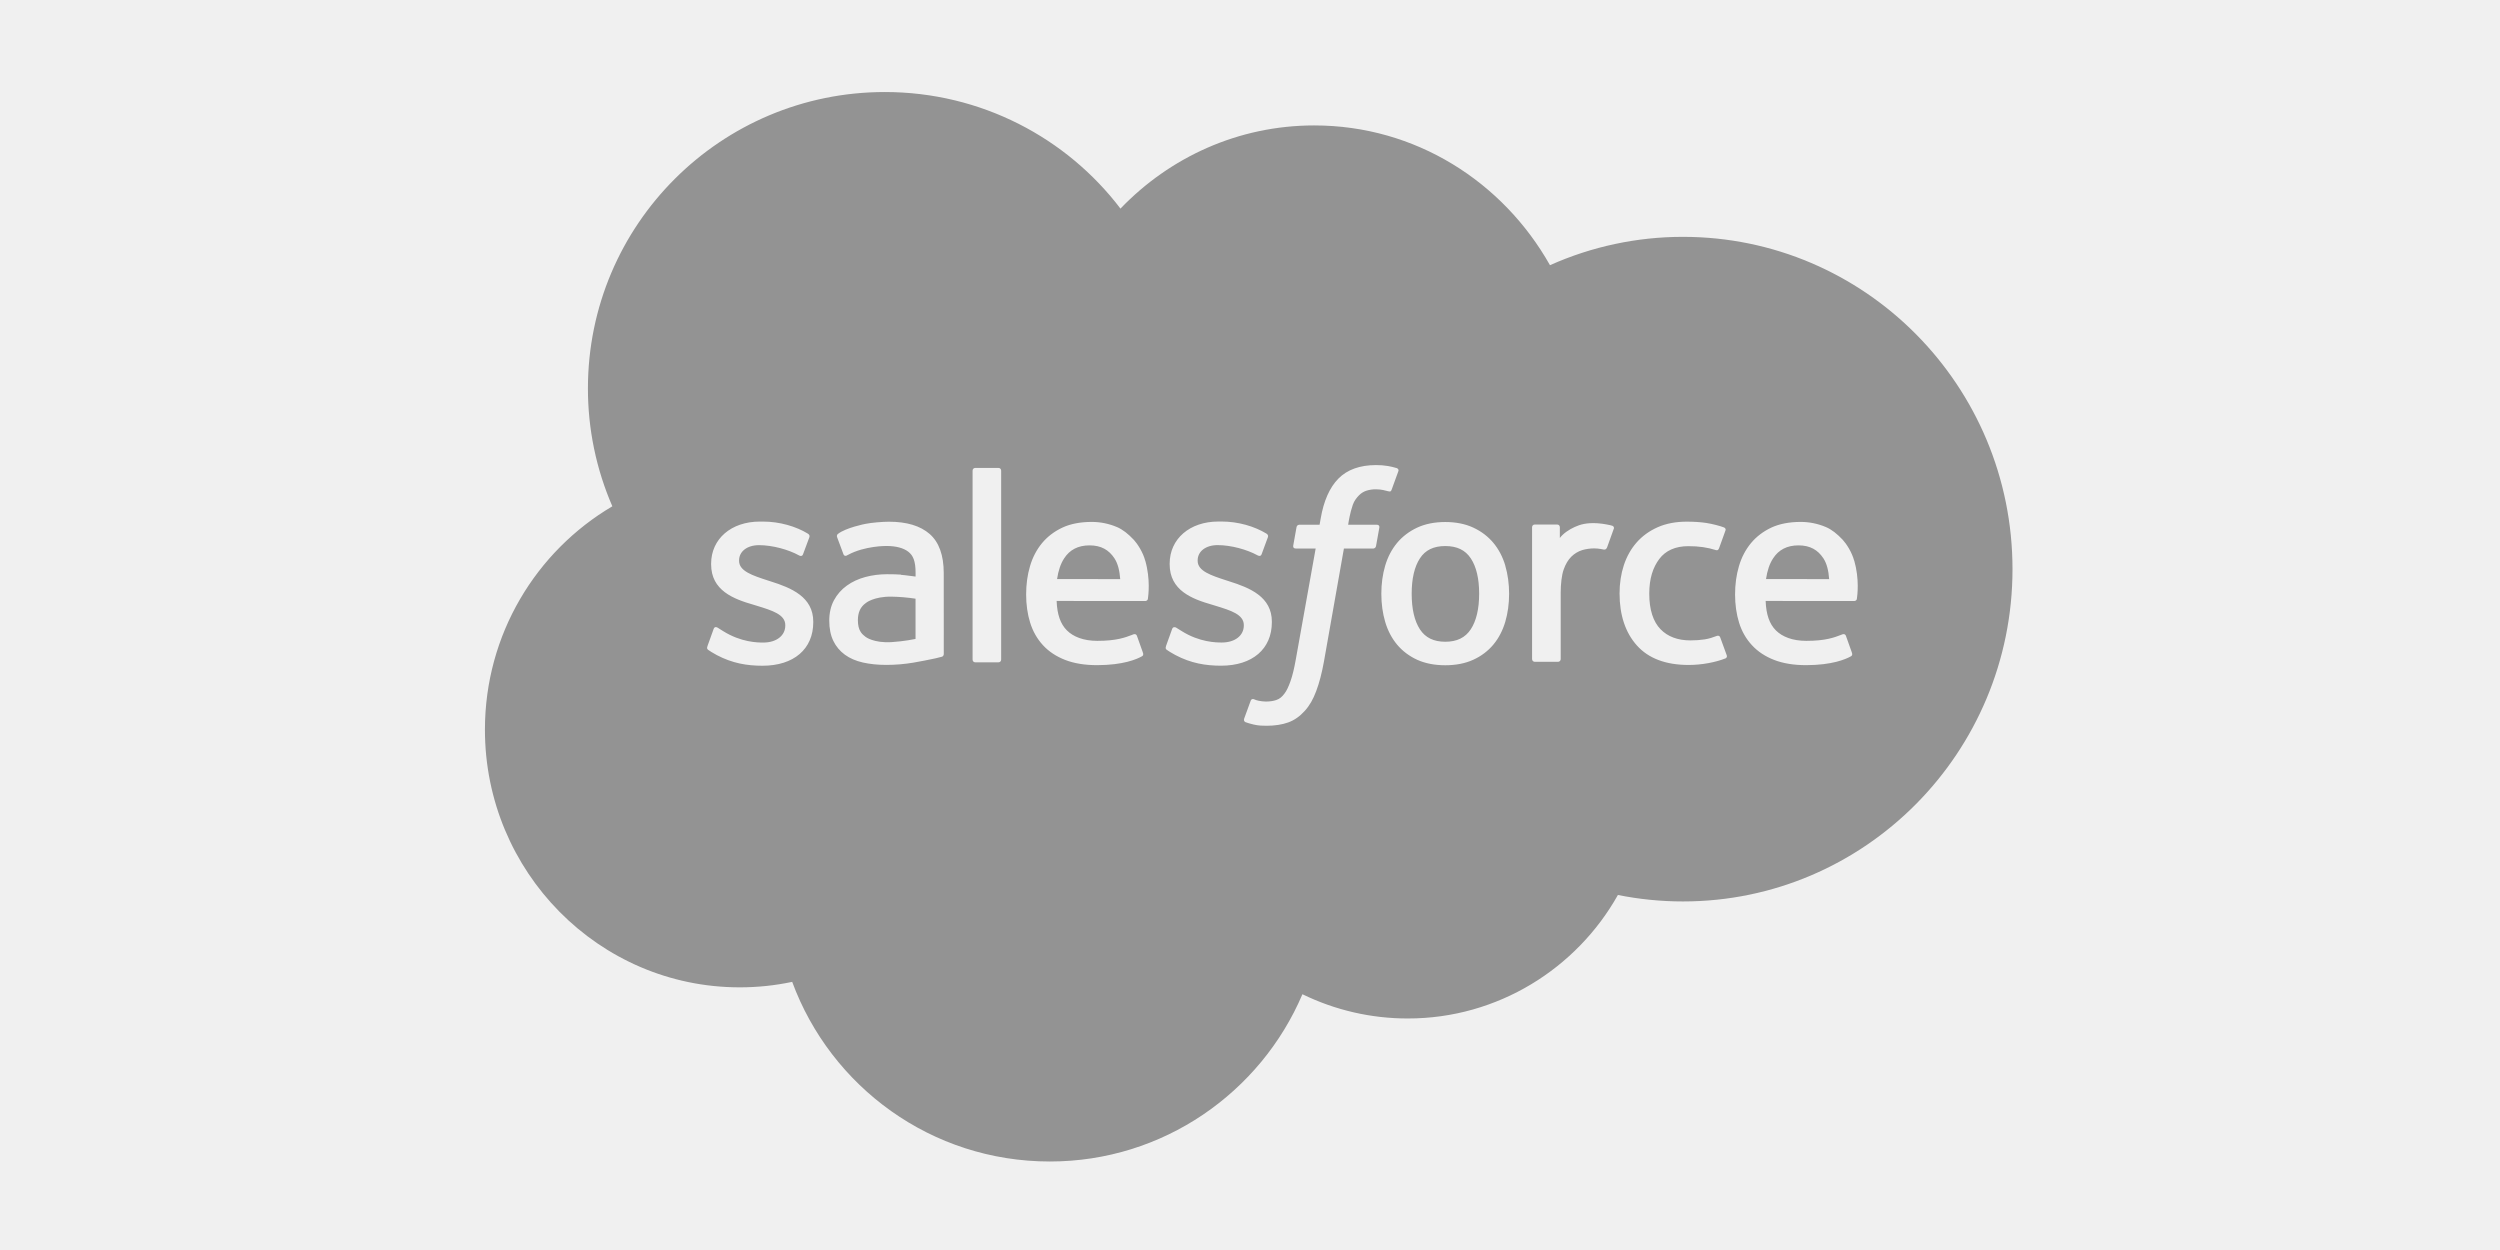
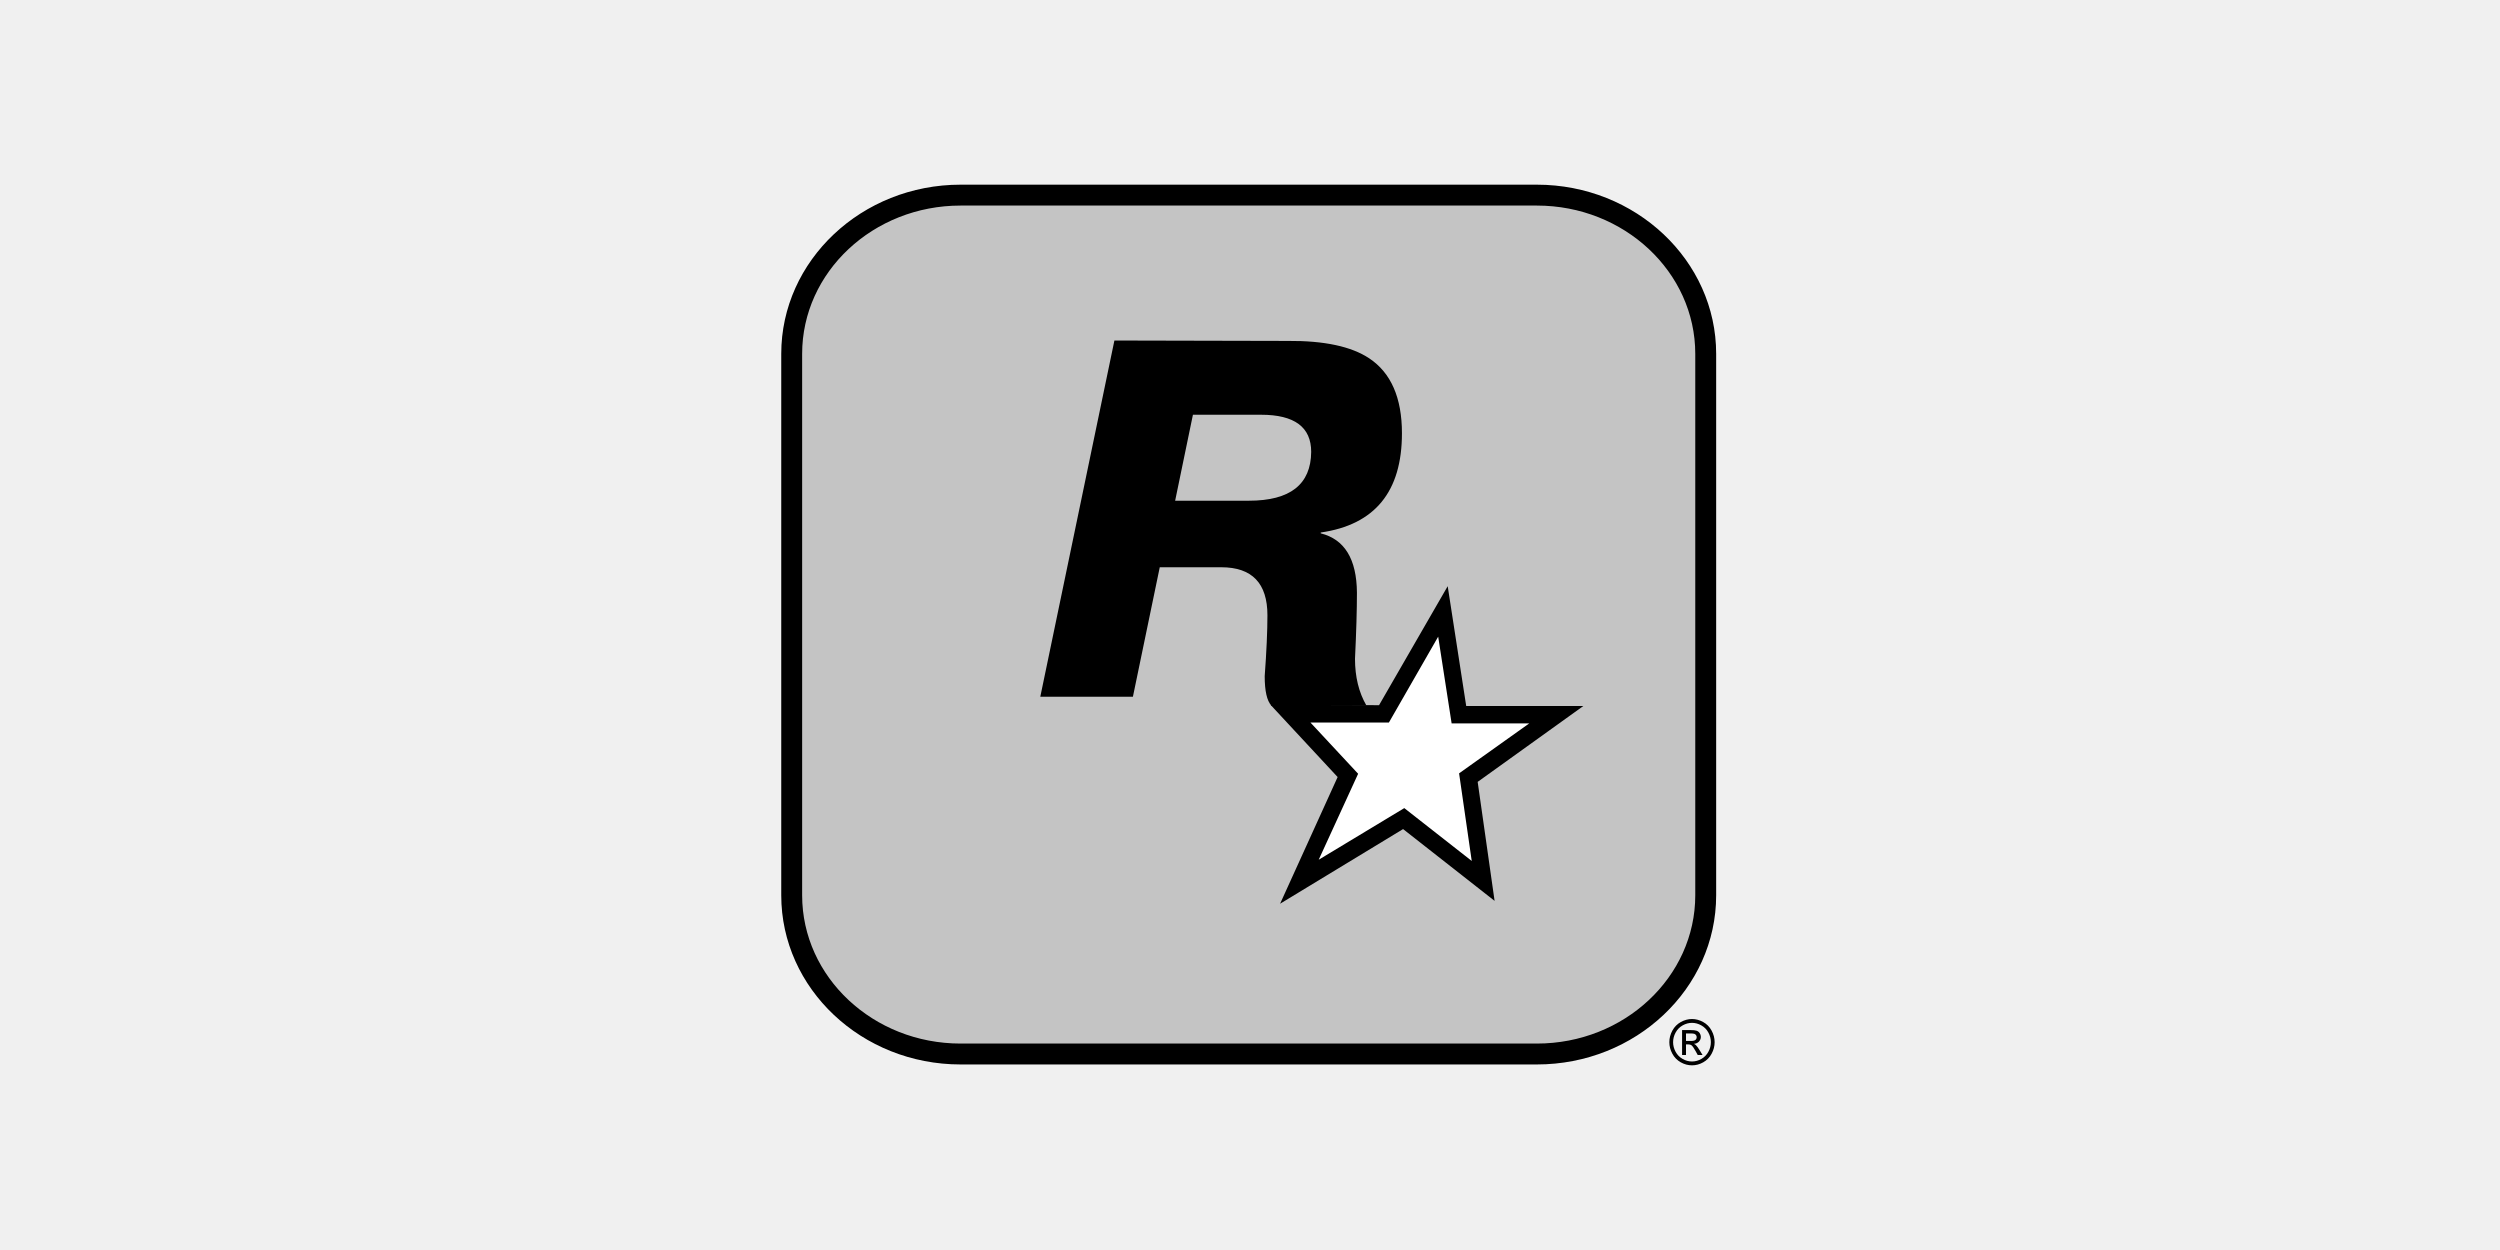
<svg xmlns="http://www.w3.org/2000/svg" width="176" height="88" viewBox="0 0 176 88" fill="none">
-   <path fill-rule="evenodd" clip-rule="evenodd" d="M92.521 8.83C87.186 8.83 82.357 11.067 78.888 14.678L78.891 14.699C75.098 9.7 69.052 6.479 62.294 6.479C50.755 6.479 41.39 15.805 41.39 27.344C41.387 30.199 41.972 33.024 43.109 35.643C37.751 38.804 34.139 44.653 34.139 51.371C34.139 61.368 42.161 69.509 52.079 69.509C53.32 69.51 54.557 69.381 55.77 69.124C58.497 76.515 65.57 81.77 73.909 81.77C81.891 81.77 88.747 76.909 91.691 69.994C94.005 71.122 96.546 71.706 99.12 71.701C105.443 71.701 110.995 68.184 113.9 63.007C115.393 63.305 116.919 63.462 118.483 63.462C131.287 63.462 141.68 52.99 141.68 40.068C141.68 27.146 131.287 16.674 118.483 16.674C115.256 16.672 112.064 17.352 109.118 18.67C105.799 12.782 99.634 8.83 92.521 8.83ZM97.714 32.808C97.922 32.844 98.128 32.893 98.33 32.954C98.375 32.972 98.494 33.031 98.445 33.172L97.969 34.48C97.928 34.579 97.901 34.639 97.698 34.577C97.647 34.562 97.573 34.54 97.379 34.499C97.239 34.47 97.055 34.447 96.867 34.447C96.64 34.444 96.415 34.477 96.198 34.544C96.001 34.608 95.821 34.72 95.676 34.868C95.52 35.025 95.337 35.252 95.239 35.533C95.038 36.113 94.944 36.723 94.917 36.895C94.913 36.919 94.911 36.934 94.91 36.94H96.903C97.069 36.939 97.123 37.016 97.106 37.14L96.874 38.436C96.838 38.624 96.665 38.618 96.665 38.618H94.611L93.207 46.564C93.059 47.386 92.875 48.091 92.659 48.659C92.441 49.232 92.212 49.652 91.849 50.053C91.513 50.425 91.133 50.699 90.697 50.857C90.263 51.014 89.741 51.094 89.167 51.094C88.893 51.094 88.601 51.089 88.254 51.007C88.004 50.948 87.868 50.906 87.684 50.841C87.606 50.813 87.544 50.715 87.588 50.592C87.632 50.467 87.999 49.458 88.051 49.325C88.114 49.163 88.276 49.225 88.276 49.225L88.286 49.229C88.392 49.274 88.468 49.306 88.612 49.334C88.761 49.364 88.961 49.389 89.112 49.389C89.383 49.389 89.63 49.356 89.846 49.283C90.106 49.196 90.257 49.046 90.416 48.843C90.58 48.633 90.714 48.343 90.851 47.956C90.99 47.565 91.115 47.048 91.225 46.42L92.622 38.618H91.245C91.079 38.619 91.025 38.541 91.042 38.417L91.274 37.121C91.31 36.932 91.483 36.94 91.483 36.94H92.898L92.974 36.517C93.186 35.266 93.608 34.315 94.227 33.69C94.851 33.061 95.74 32.742 96.867 32.742C97.151 32.739 97.434 32.761 97.714 32.808ZM70.303 46.626C70.407 46.626 70.481 46.541 70.481 46.436V33.132C70.481 33.028 70.407 32.944 70.303 32.944H68.649C68.545 32.944 68.47 33.028 68.47 33.132V46.436C68.47 46.541 68.545 46.626 68.649 46.626H70.303ZM49.832 45.728C49.8 45.698 49.747 45.647 49.803 45.502L49.801 45.498L50.236 44.289C50.305 44.082 50.463 44.151 50.526 44.19C50.575 44.219 50.618 44.248 50.663 44.277L50.663 44.277L50.663 44.277C50.729 44.32 50.797 44.365 50.89 44.419C52.174 45.23 53.359 45.236 53.731 45.236C54.687 45.236 55.284 44.727 55.284 44.043V44.006C55.284 43.263 54.367 42.98 53.308 42.654L53.074 42.582C51.62 42.167 50.063 41.566 50.063 39.725V39.687C50.063 37.941 51.474 36.719 53.493 36.719L53.713 36.719C54.899 36.719 56.045 37.062 56.874 37.568C56.95 37.613 57.023 37.701 56.982 37.816C56.942 37.927 56.573 38.914 56.531 39.026C56.453 39.232 56.239 39.094 56.239 39.094C55.516 38.694 54.386 38.379 53.437 38.379C52.584 38.379 52.031 38.833 52.031 39.45V39.486C52.031 40.206 52.975 40.515 54.07 40.87L54.259 40.931C55.705 41.385 57.254 42.021 57.254 43.768V43.805C57.254 45.694 55.883 46.868 53.678 46.868C52.595 46.868 51.56 46.698 50.461 46.117C50.413 46.089 50.366 46.062 50.318 46.035L50.318 46.035L50.317 46.035L50.317 46.035C50.16 45.946 50.003 45.858 49.849 45.746C49.847 45.743 49.844 45.739 49.84 45.736C49.838 45.734 49.835 45.731 49.832 45.728ZM82.117 45.726C82.084 45.695 82.031 45.645 82.086 45.498L82.082 45.495L82.516 44.286C82.581 44.089 82.766 44.161 82.806 44.187C82.835 44.205 82.862 44.223 82.889 44.24C82.972 44.295 83.053 44.347 83.17 44.415C84.451 45.227 85.639 45.233 86.011 45.233C86.968 45.233 87.564 44.724 87.564 44.04V44.003C87.564 43.26 86.652 42.977 85.589 42.651L85.355 42.579C83.901 42.164 82.344 41.563 82.344 39.721V39.684C82.344 37.937 83.755 36.716 85.774 36.716L85.994 36.715C87.18 36.715 88.326 37.059 89.156 37.565C89.231 37.61 89.305 37.697 89.262 37.813C89.227 37.924 88.858 38.911 88.816 39.023C88.738 39.229 88.524 39.091 88.524 39.091C87.796 38.691 86.67 38.376 85.722 38.376C84.868 38.376 84.315 38.83 84.315 39.447V39.483C84.315 40.203 85.259 40.511 86.354 40.866L86.544 40.928C87.994 41.382 89.539 42.018 89.539 43.765V43.802C89.539 45.691 88.167 46.865 85.962 46.865C84.88 46.865 83.844 46.695 82.746 46.114C82.698 46.086 82.65 46.059 82.602 46.032C82.445 45.943 82.288 45.855 82.134 45.743C82.13 45.737 82.124 45.732 82.117 45.726ZM103.543 44.302C103.933 43.706 104.132 42.865 104.132 41.798C104.132 40.733 103.935 39.895 103.543 39.307C103.156 38.725 102.572 38.442 101.749 38.442C100.927 38.442 100.346 38.722 99.963 39.307C99.578 39.896 99.382 40.734 99.382 41.8C99.382 42.867 99.577 43.713 99.963 44.306C100.346 44.893 100.932 45.179 101.749 45.179C102.567 45.179 103.155 44.891 103.543 44.302ZM105.136 38.22C105.511 38.671 105.792 39.208 105.974 39.821H105.97C106.149 40.429 106.241 41.097 106.241 41.8C106.241 42.508 106.149 43.172 105.97 43.78C105.788 44.393 105.507 44.93 105.132 45.381C104.756 45.831 104.279 46.192 103.717 46.448C103.156 46.704 102.492 46.834 101.746 46.834C100.999 46.834 100.334 46.704 99.769 46.448C99.209 46.191 98.731 45.831 98.355 45.381C97.979 44.93 97.698 44.393 97.517 43.78C97.338 43.172 97.246 42.508 97.246 41.8C97.246 41.093 97.338 40.429 97.517 39.821C97.699 39.208 97.981 38.671 98.355 38.22C98.73 37.77 99.209 37.408 99.769 37.145C100.334 36.883 100.994 36.75 101.746 36.75C102.496 36.75 103.16 36.883 103.721 37.145C104.286 37.406 104.76 37.77 105.136 38.22ZM120.87 44.767C120.87 44.767 121.044 44.7 121.105 44.879H121.106L121.561 46.128C121.619 46.282 121.486 46.346 121.486 46.346C120.79 46.622 119.822 46.813 118.877 46.813C117.281 46.813 116.056 46.354 115.242 45.446C114.428 44.541 114.017 43.304 114.017 41.778C114.017 41.071 114.118 40.403 114.317 39.795C114.519 39.182 114.819 38.645 115.215 38.194C115.609 37.744 116.107 37.381 116.696 37.119C117.285 36.857 117.973 36.725 118.747 36.725C119.269 36.725 119.731 36.756 120.13 36.817C120.557 36.882 121.121 37.034 121.359 37.128C121.403 37.145 121.523 37.204 121.474 37.344C121.348 37.7 121.251 37.966 121.145 38.257C121.105 38.366 121.064 38.479 121.02 38.601C120.95 38.791 120.806 38.728 120.806 38.728C120.198 38.538 119.617 38.45 118.858 38.45C117.95 38.45 117.262 38.758 116.815 39.35C116.363 39.951 116.11 40.734 116.108 41.777C116.104 42.923 116.388 43.768 116.898 44.294C117.404 44.819 118.116 45.084 119.004 45.084C119.364 45.084 119.705 45.06 120.012 45.012C120.316 44.965 120.602 44.87 120.87 44.767ZM124.327 40.768L124.327 40.769L124.307 40.768L124.327 40.768ZM124.327 40.768C124.415 40.176 124.577 39.682 124.833 39.299C125.215 38.714 125.797 38.394 126.615 38.394C127.433 38.394 127.975 38.716 128.362 39.299C128.618 39.684 128.731 40.196 128.772 40.769L124.327 40.768ZM129.733 38.007C129.985 38.28 130.374 38.876 130.531 39.465L130.539 39.466C130.915 40.786 130.755 41.939 130.728 42.126C130.727 42.138 130.726 42.145 130.725 42.149C130.708 42.31 130.544 42.312 130.544 42.312L124.301 42.307C124.336 43.255 124.565 43.923 125.023 44.381C125.474 44.829 126.19 45.115 127.158 45.116C128.508 45.12 129.152 44.872 129.594 44.701C129.637 44.685 129.679 44.669 129.718 44.654C129.718 44.654 129.891 44.592 129.953 44.763L130.36 45.905C130.441 46.097 130.376 46.164 130.307 46.203C129.92 46.42 128.972 46.821 127.169 46.827C126.296 46.83 125.533 46.704 124.905 46.461C124.273 46.216 123.747 45.868 123.336 45.421C122.925 44.979 122.62 44.445 122.431 43.837C122.244 43.232 122.149 42.564 122.149 41.845C122.149 41.142 122.24 40.47 122.422 39.858C122.604 39.237 122.889 38.696 123.268 38.237C123.648 37.779 124.13 37.412 124.702 37.143C125.276 36.875 125.983 36.743 126.761 36.743C127.375 36.742 127.983 36.866 128.547 37.106C128.939 37.272 129.33 37.576 129.733 38.007ZM74.417 40.768L74.417 40.769L74.398 40.768L74.417 40.768ZM78.863 40.769L74.417 40.768C74.505 40.176 74.668 39.682 74.923 39.299C75.305 38.714 75.887 38.394 76.705 38.394C77.523 38.394 78.065 38.716 78.452 39.299C78.709 39.684 78.82 40.196 78.863 40.769ZM79.823 38.007C80.076 38.28 80.465 38.876 80.621 39.465L80.626 39.466C81.002 40.786 80.841 41.939 80.816 42.126L80.815 42.126C80.814 42.138 80.813 42.145 80.812 42.149C80.795 42.31 80.631 42.312 80.631 42.312L74.387 42.307C74.423 43.255 74.652 43.923 75.111 44.381C75.561 44.829 76.28 45.115 77.245 45.116C78.596 45.12 79.24 44.871 79.682 44.701L79.682 44.701C79.725 44.684 79.765 44.669 79.805 44.654C79.805 44.654 79.977 44.592 80.04 44.763L80.447 45.905C80.529 46.097 80.463 46.164 80.394 46.203C80.007 46.42 79.059 46.821 77.257 46.827C76.38 46.83 75.621 46.704 74.992 46.461C74.36 46.216 73.835 45.868 73.424 45.421C73.017 44.979 72.712 44.445 72.523 43.837C72.334 43.232 72.24 42.564 72.24 41.845C72.24 41.142 72.331 40.47 72.513 39.858C72.694 39.237 72.98 38.696 73.358 38.237C73.738 37.779 74.22 37.412 74.793 37.143C75.366 36.875 76.073 36.743 76.852 36.743C77.465 36.742 78.073 36.866 78.637 37.106C79.029 37.272 79.42 37.576 79.823 38.007ZM60.582 44.469C60.663 44.596 60.697 44.644 60.942 44.839L60.946 44.841C60.942 44.84 61.503 45.282 62.771 45.205C63.664 45.151 64.454 44.981 64.454 44.981V42.148C63.894 42.062 63.329 42.014 62.763 42.004C61.49 41.988 60.949 42.455 60.953 42.454C60.577 42.719 60.395 43.114 60.395 43.659C60.395 44.007 60.459 44.279 60.582 44.469ZM62.452 40.425C62.843 40.425 63.171 40.434 63.423 40.453L63.43 40.468C63.43 40.468 63.923 40.512 64.457 40.59V40.326C64.457 39.496 64.283 39.102 63.943 38.84C63.596 38.574 63.074 38.437 62.402 38.437C62.402 38.437 60.885 38.417 59.687 39.069C59.632 39.102 59.585 39.121 59.585 39.121C59.585 39.121 59.435 39.173 59.38 39.02L58.938 37.834C58.87 37.662 58.994 37.586 58.994 37.586C59.555 37.147 60.914 36.883 60.914 36.883C61.365 36.792 62.12 36.729 62.586 36.729C63.831 36.729 64.791 37.018 65.447 37.591C66.105 38.164 66.439 39.092 66.439 40.341L66.442 46.032C66.442 46.032 66.454 46.196 66.3 46.236C66.3 46.236 66.069 46.298 65.862 46.346C65.341 46.459 64.818 46.561 64.293 46.651C63.676 46.755 63.04 46.809 62.4 46.809C61.791 46.809 61.238 46.752 60.748 46.641C60.254 46.53 59.826 46.343 59.48 46.091C59.131 45.839 58.851 45.503 58.665 45.115C58.476 44.724 58.38 44.246 58.38 43.693C58.38 43.147 58.492 42.665 58.713 42.254C58.932 41.847 59.242 41.495 59.618 41.227C59.994 40.956 60.432 40.753 60.918 40.622C61.4 40.492 61.918 40.425 62.452 40.425ZM113.624 37.174C113.624 37.197 113.619 37.219 113.61 37.24L113.614 37.215C113.555 37.385 113.251 38.238 113.144 38.523C113.103 38.631 113.036 38.704 112.916 38.691C112.916 38.691 112.558 38.607 112.233 38.607C111.949 38.607 111.667 38.647 111.395 38.725C111.104 38.815 110.84 38.974 110.624 39.187C110.398 39.408 110.214 39.717 110.079 40.104C109.942 40.495 109.873 41.116 109.873 41.74V46.403C109.873 46.453 109.853 46.501 109.818 46.537C109.782 46.572 109.734 46.592 109.684 46.592H108.048C107.998 46.592 107.95 46.572 107.914 46.537C107.879 46.501 107.859 46.453 107.858 46.403V37.117C107.858 37.012 107.934 36.928 108.038 36.928H109.634C109.739 36.928 109.813 37.012 109.813 37.117L109.813 37.875C110.051 37.551 110.478 37.271 110.865 37.097C111.256 36.921 111.691 36.789 112.473 36.838C112.88 36.864 113.41 36.975 113.516 37.016C113.538 37.024 113.556 37.037 113.573 37.052C113.589 37.068 113.602 37.087 113.611 37.108C113.619 37.129 113.624 37.152 113.624 37.174Z" fill="#939393" />
+   <g clip-path="url(#clip0_2063_28507)">
+     <path d="M67.624 13.736H108.194C114.759 13.736 120.082 18.738 120.082 24.908V63.031C120.082 69.201 114.76 74.203 108.194 74.203H67.624C61.058 74.203 55.736 69.201 55.736 63.031V24.908C55.736 18.738 61.058 13.736 67.624 13.736Z" fill="#C4C4C4" />
+     <path d="M108.194 74.938H67.624C60.663 74.938 55 69.597 55 63.031V24.908C55 18.342 60.663 13.001 67.624 13.001H108.194C115.154 13.001 120.818 18.342 120.818 24.908V63.031C120.818 69.597 115.154 74.938 108.194 74.938ZM67.624 14.472C61.474 14.472 56.471 19.153 56.471 24.908V63.031C56.471 68.785 61.474 73.467 67.624 73.467H108.194C114.344 73.467 119.347 68.785 119.347 63.031V24.908C119.347 19.154 114.344 14.472 108.194 14.472H67.624Z" fill="black" />
+     <path d="M78.454 23.972L90.671 24.001C93.225 23.982 95.131 24.389 96.39 25.224C97.928 26.246 98.697 28.006 98.697 30.503C98.697 34.614 96.79 36.943 92.978 37.489V37.547C94.659 37.966 95.509 39.358 95.528 41.723C95.528 42.935 95.483 44.487 95.392 46.379C95.392 47.648 95.661 48.746 96.198 49.673H89.504C89.191 49.334 89.035 48.644 89.035 47.602C89.163 45.86 89.227 44.431 89.227 43.315C89.227 41.061 88.144 39.935 85.978 39.935H81.647L79.757 49.05H73.237L78.454 23.972ZM88.782 29.198H83.982L82.73 35.25H87.924C90.828 35.25 92.288 34.104 92.308 31.812C92.308 30.07 91.132 29.198 88.782 29.198Z" fill="black" />
+     <path d="M97.085 49.645L101.918 41.268L103.221 49.703H111.467L104.028 55.044L105.219 63.421L98.777 58.367L90.118 63.623L94.169 54.704L89.448 49.621L97.085 49.645ZM119.117 71.739C119.384 71.739 119.646 71.809 119.901 71.949C120.156 72.09 120.354 72.291 120.496 72.552C120.639 72.814 120.71 73.086 120.71 73.37C120.71 73.651 120.64 73.921 120.499 74.181C120.365 74.434 120.16 74.644 119.91 74.785C119.657 74.928 119.393 75 119.116 75C118.841 75 118.576 74.928 118.323 74.785C118.073 74.644 117.868 74.434 117.733 74.181C117.592 73.921 117.521 73.651 117.521 73.37C117.521 73.086 117.593 72.814 117.736 72.552C117.879 72.291 118.078 72.09 118.333 71.949C118.588 71.809 118.849 71.739 119.117 71.739ZM119.117 72.009C118.893 72.009 118.675 72.067 118.463 72.185C118.252 72.301 118.079 72.476 117.965 72.688C117.845 72.907 117.786 73.134 117.786 73.37C117.786 73.605 117.845 73.83 117.962 74.045C118.076 74.257 118.247 74.431 118.455 74.549C118.666 74.669 118.887 74.729 119.117 74.729C119.346 74.729 119.567 74.669 119.778 74.549C119.987 74.431 120.157 74.257 120.27 74.045C120.387 73.83 120.445 73.605 120.445 73.37C120.445 73.134 120.386 72.907 120.267 72.688C120.154 72.476 119.981 72.301 119.769 72.185C119.557 72.067 119.339 72.009 119.117 72.009ZM118.418 74.271V72.517H119.007C119.209 72.517 119.354 72.533 119.444 72.565C119.535 72.598 119.606 72.654 119.66 72.735C119.713 72.816 119.74 72.901 119.74 72.992C119.74 73.12 119.695 73.232 119.606 73.327C119.517 73.422 119.398 73.475 119.25 73.487C119.31 73.513 119.359 73.544 119.395 73.58C119.465 73.649 119.549 73.765 119.649 73.927L119.858 74.271H119.52L119.368 73.995C119.249 73.777 119.152 73.641 119.079 73.586C119.028 73.546 118.954 73.525 118.857 73.525H118.694V74.271H118.418V74.271ZM118.694 73.284H119.03C119.191 73.284 119.3 73.259 119.359 73.21C119.417 73.161 119.446 73.096 119.446 73.015C119.447 72.966 119.432 72.917 119.404 72.876C119.375 72.835 119.334 72.802 119.287 72.784C119.237 72.764 119.145 72.754 119.009 72.754H118.694V73.284Z" fill="black" />
+     <path d="M102.72 54.444L107.661 50.925H102.194L101.248 44.821L97.778 50.867H92.256L95.612 54.473L92.837 60.525L98.861 56.89L103.61 60.611L102.72 54.444Z" fill="white" />
+   </g>
+   <defs>
+     <clipPath id="clip0_2063_28507">
+       <rect width="65.817" height="62" fill="white" transform="translate(55 13)" />
+     </clipPath>
+   </defs>
</svg>
